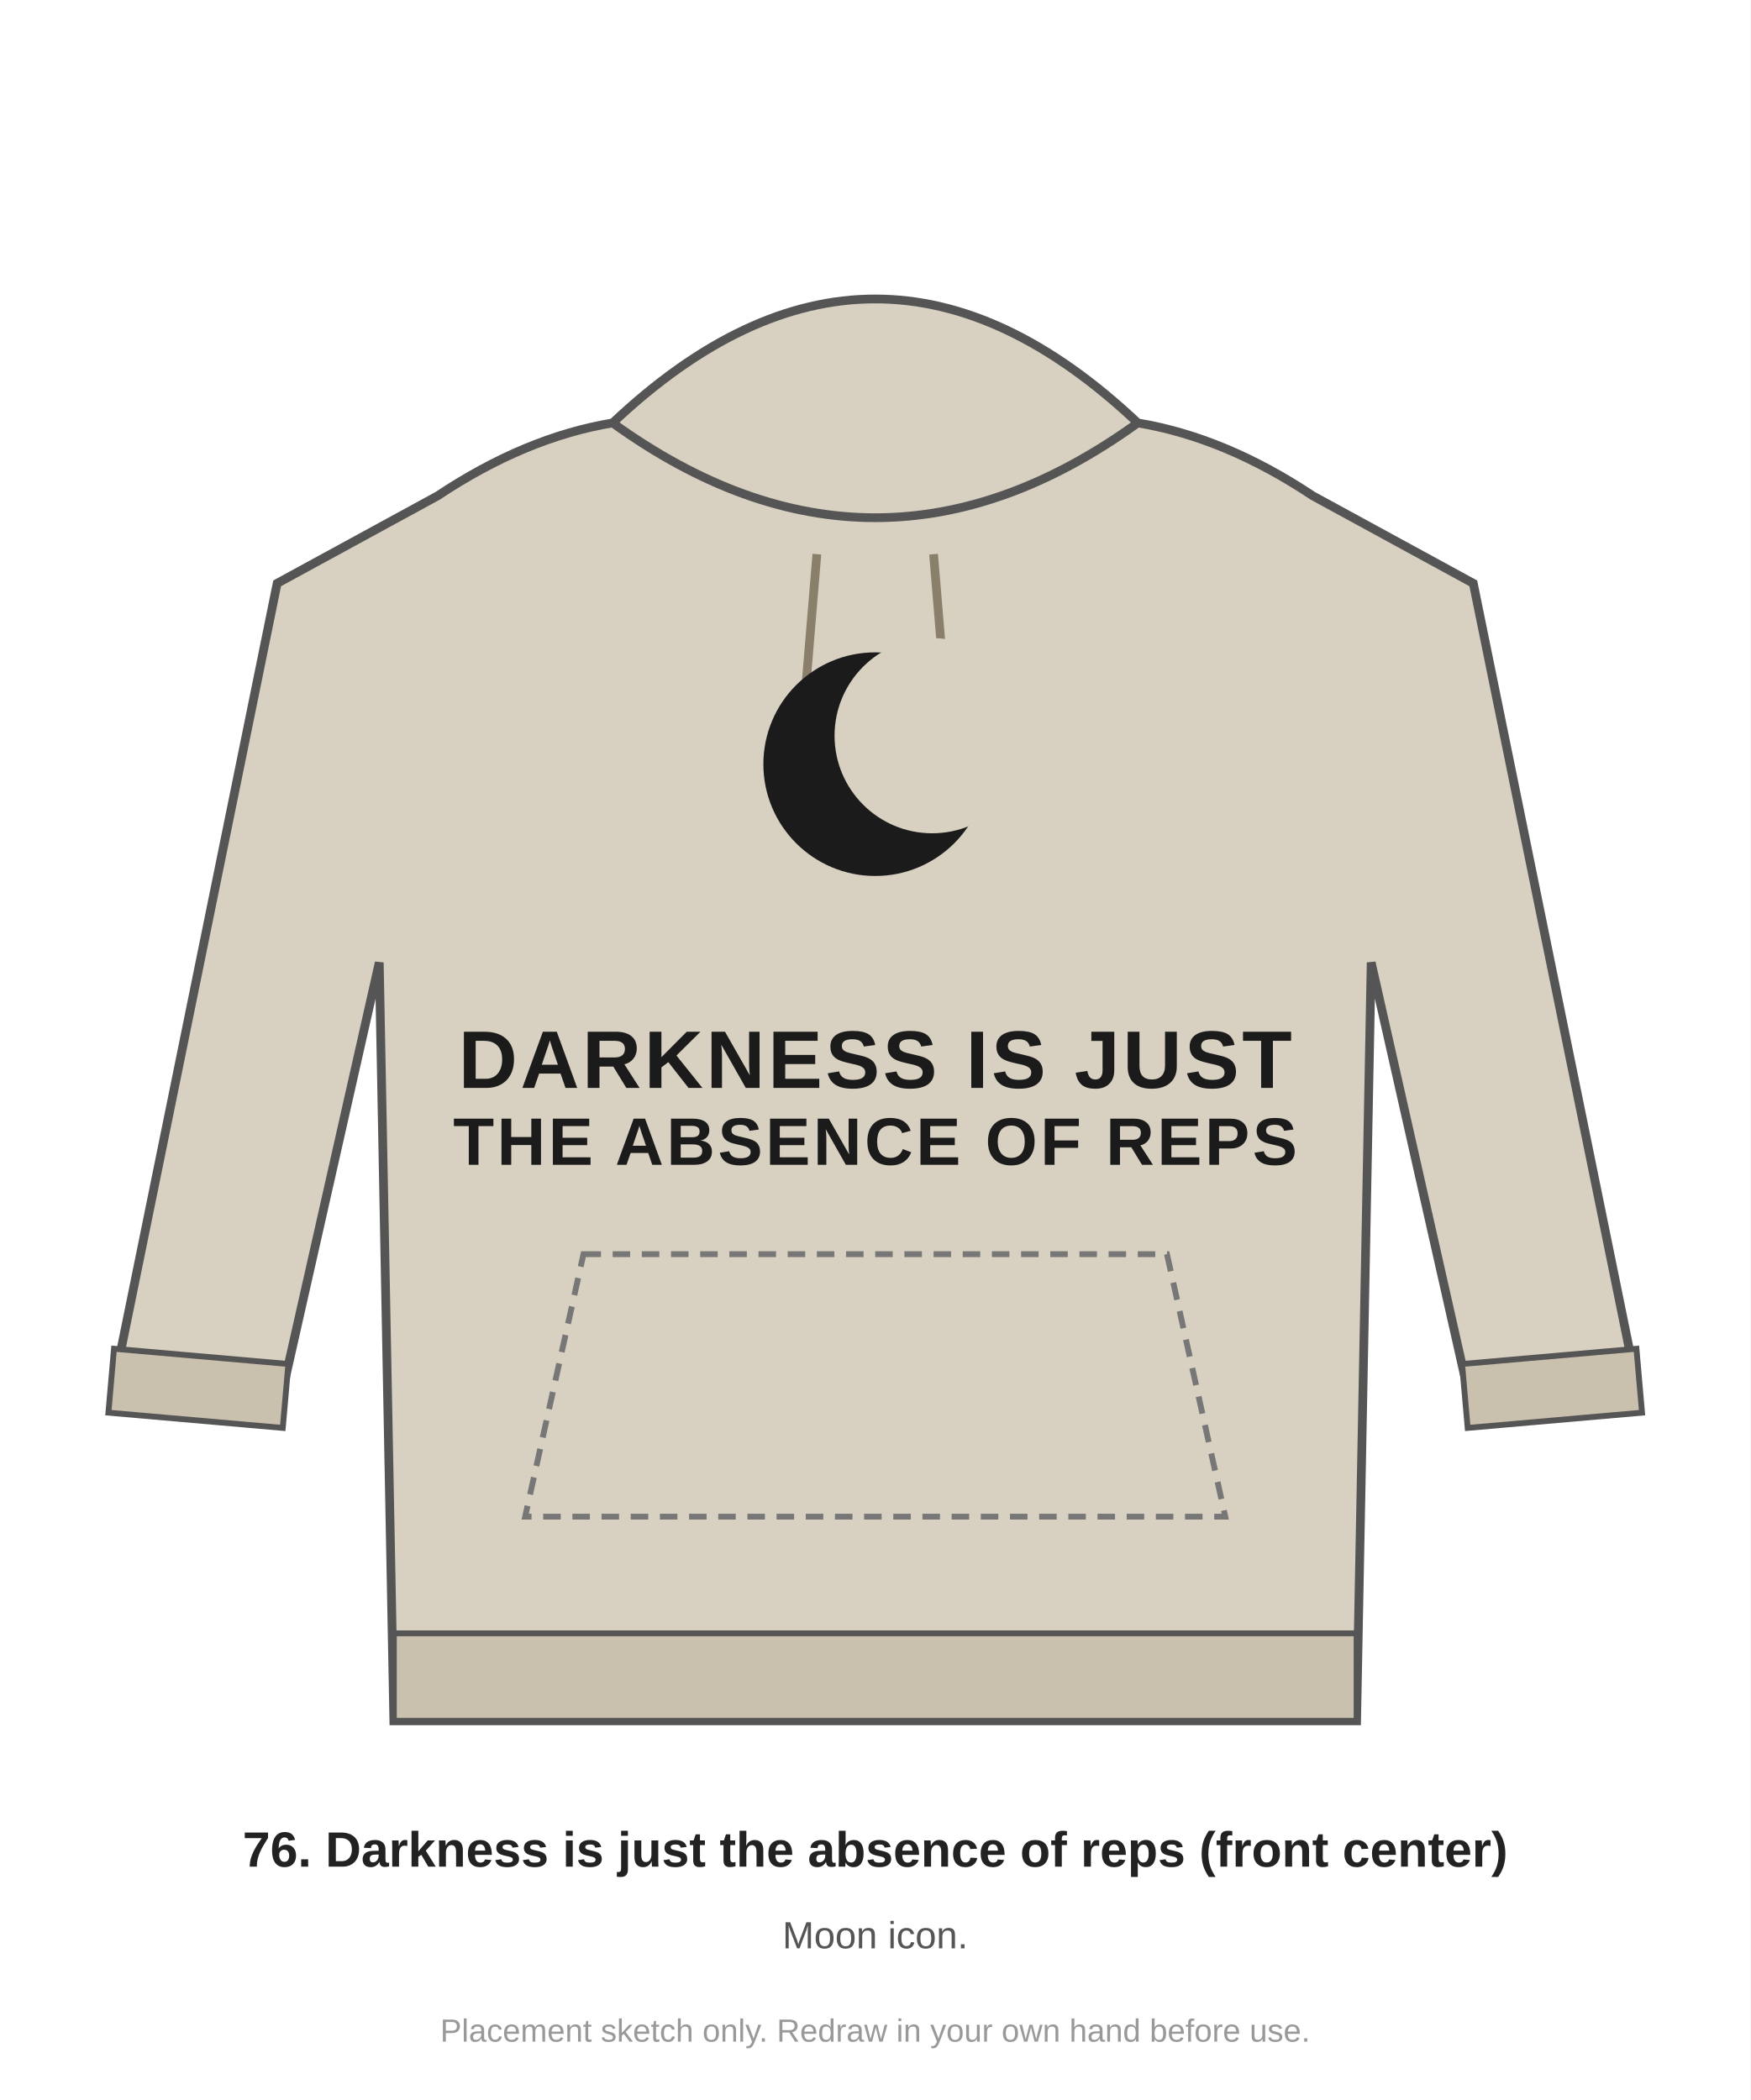
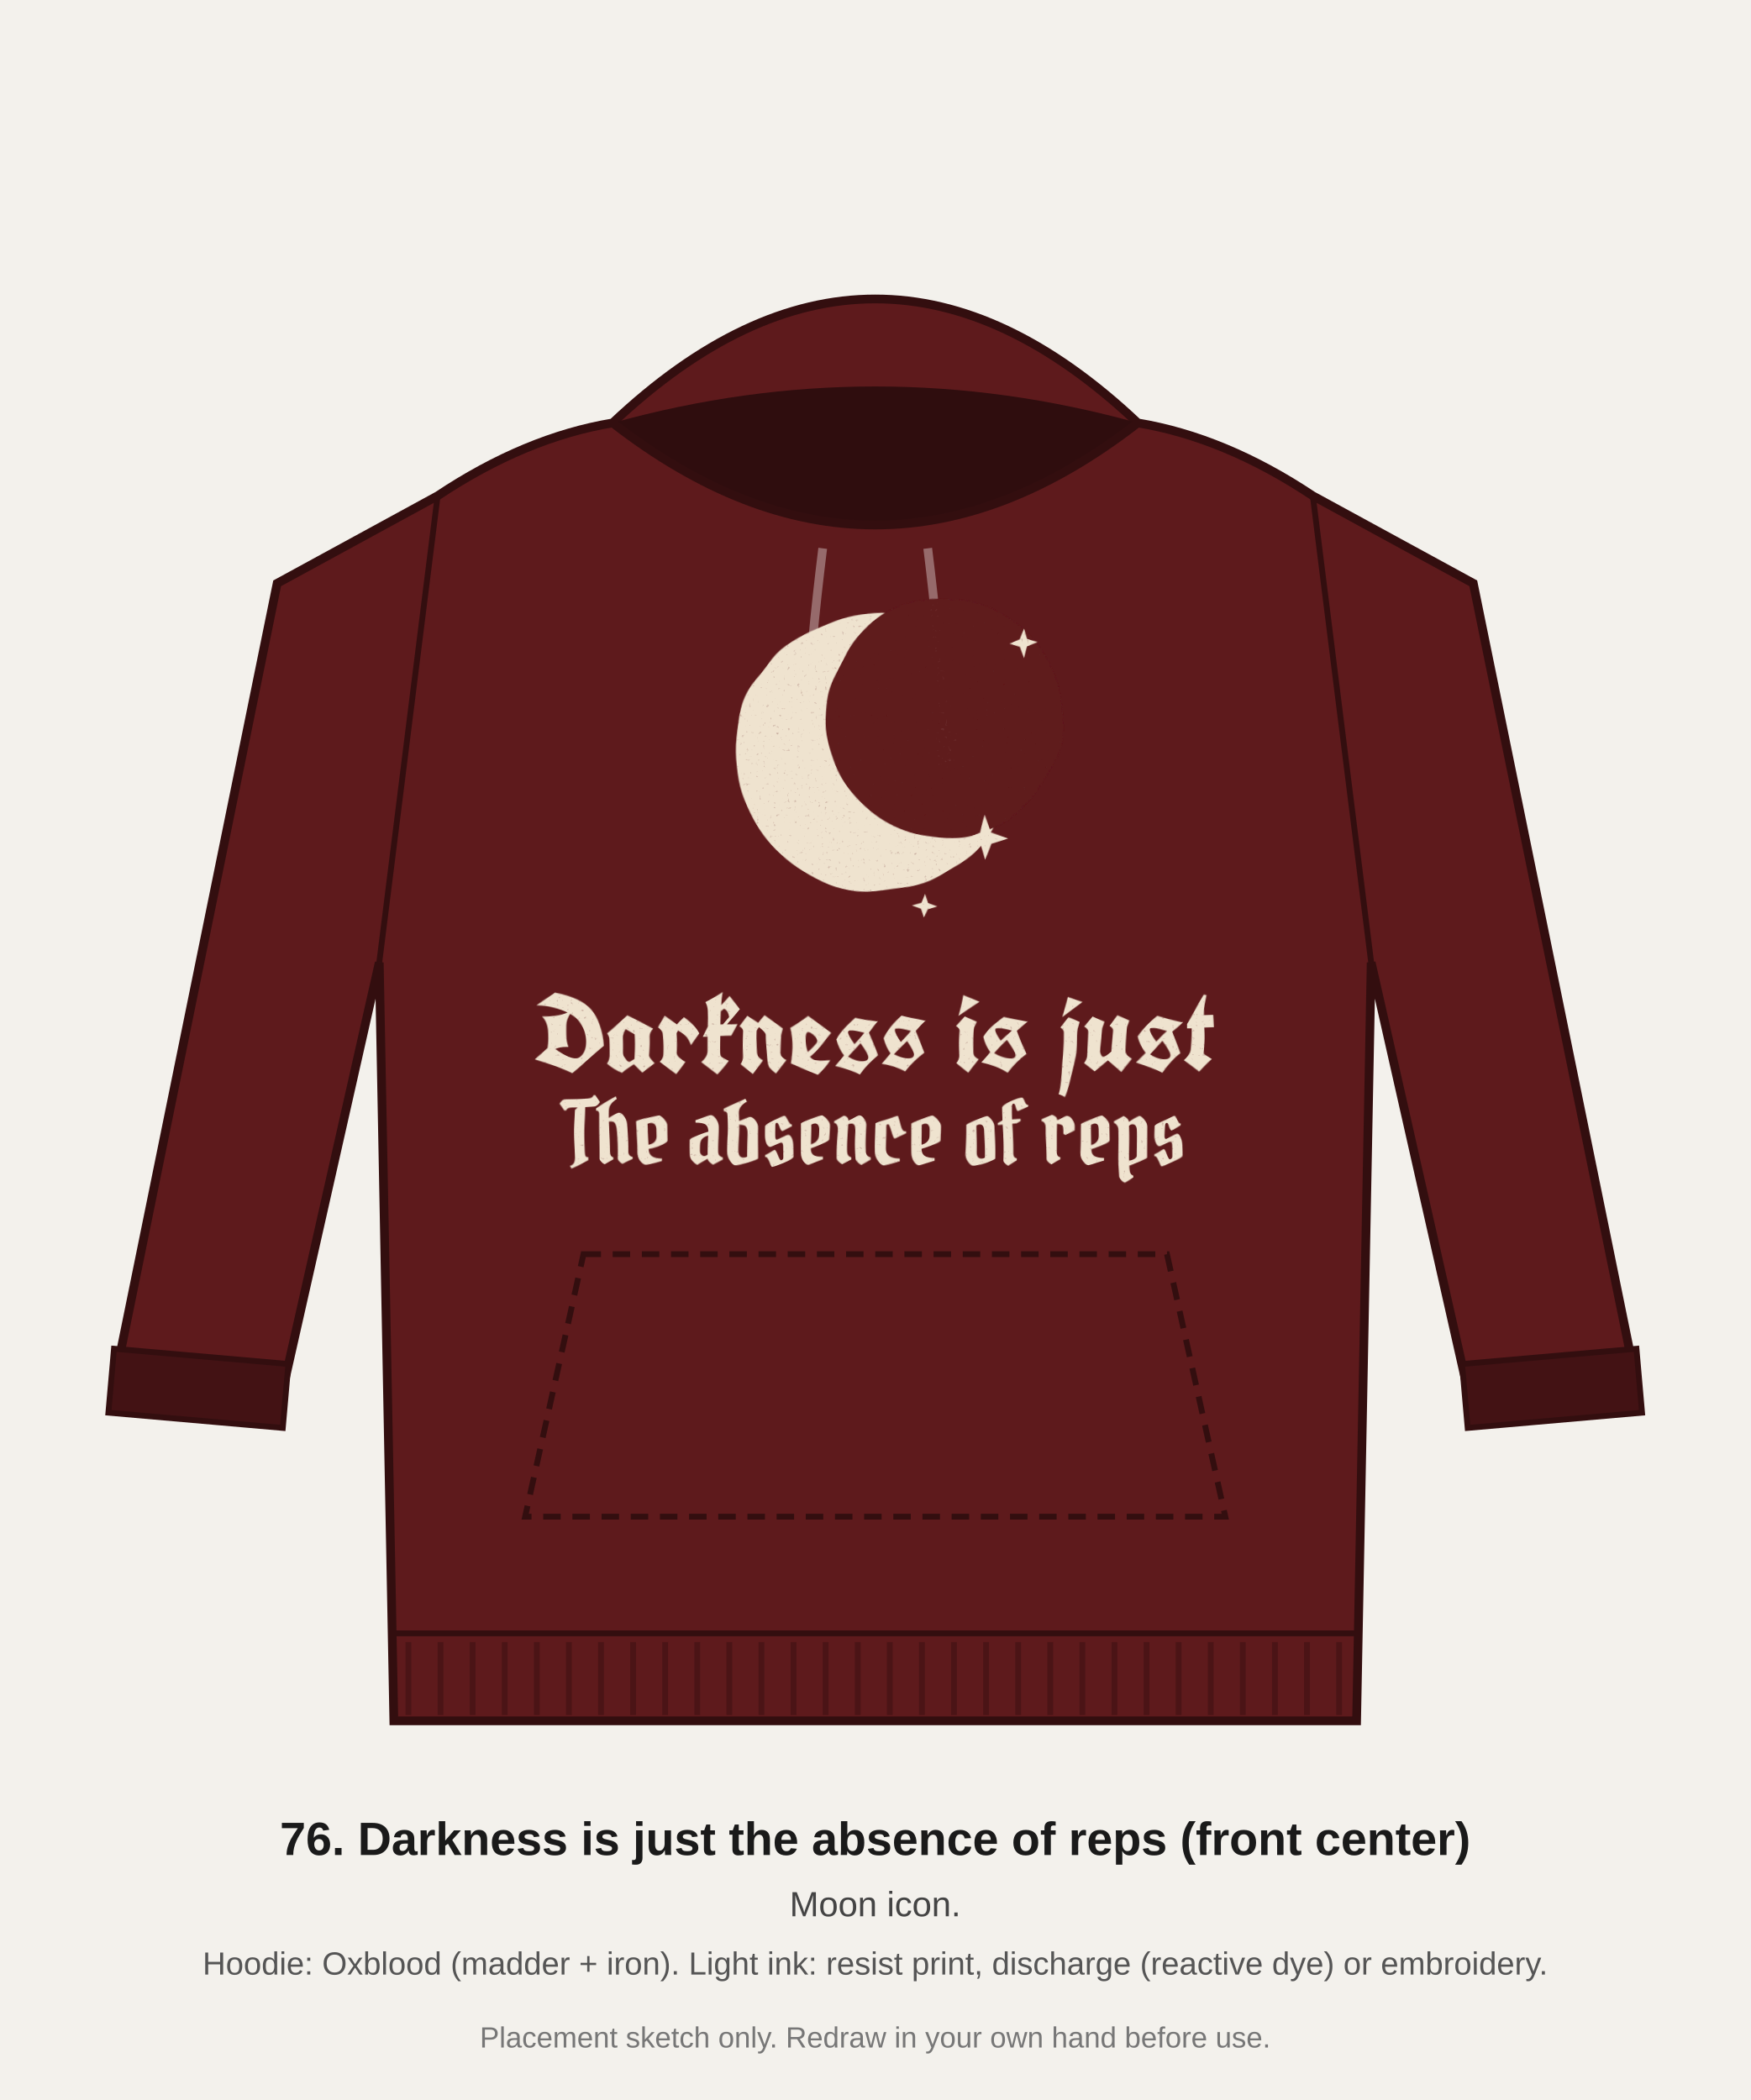
<svg xmlns="http://www.w3.org/2000/svg" viewBox="0 0 600 720" width="600" height="720" font-family="Arial, Helvetica, sans-serif">
-   <rect width="600" height="720" fill="#ffffff" />
-   <path d="M150 170 L95 200 L40 470 L95 485 L130 330 L135 590 L465 590 L470 330 L505 485 L560 470 L505 200 L450 170 Q420 150 390 145 Q300 60 210 145 Q180 150 150 170 Z" fill="#d8d0c0" stroke="#555" stroke-width="3" />
-   <path d="M210 145 Q300 210 390 145" fill="none" stroke="#555" stroke-width="3" />
-   <rect x="38" y="465" width="60" height="22" fill="#c9c0ad" stroke="#555" stroke-width="2" transform="rotate(5 68 476)" />
-   <rect x="502" y="465" width="60" height="22" fill="#c9c0ad" stroke="#555" stroke-width="2" transform="rotate(-5 532 476)" />
-   <rect x="135" y="560" width="330" height="30" fill="#c9c0ad" stroke="#555" stroke-width="2" />
-   <path d="M200 430 L400 430 L420 520 L180 520 Z" fill="none" stroke="#777" stroke-width="2" stroke-dasharray="6 4" />
-   <line x1="280" y1="190" x2="275" y2="250" stroke="#8a7f6a" stroke-width="3" />
-   <line x1="320" y1="190" x2="325" y2="250" stroke="#8a7f6a" stroke-width="3" />
-   <circle cx="300" cy="262" r="38.335" fill="#1b1b1b" />
-   <circle cx="319.516" cy="252.242" r="33.456" fill="#d8d0c0" />
-   <text x="300" y="373" text-anchor="middle" font-size="28" font-weight="900" fill="#1b1b1b" letter-spacing="1">DARKNESS IS JUST</text>
-   <text x="300" y="399.36" text-anchor="middle" font-size="23" font-weight="900" fill="#1b1b1b" letter-spacing="1">THE ABSENCE OF REPS</text>
-   <text x="300" y="640" text-anchor="middle" font-size="17" font-weight="bold" fill="#222">76. Darkness is just the absence of reps (front center)</text>
-   <text x="300" y="668" text-anchor="middle" font-size="13" fill="#555">Moon icon.</text>
-   <text x="300" y="700" text-anchor="middle" font-size="11" fill="#999">Placement sketch only. Redraw in your own hand before use.</text>
+   <defs>
+     <filter id="grunge" x="-5%" y="-5%" width="110%" height="110%">
+       <feTurbulence type="fractalNoise" baseFrequency="0.85" numOctaves="2" seed="7" result="n" />
+       <feColorMatrix in="n" type="matrix" values="0 0 0 0 0  0 0 0 0 0  0 0 0 0 0  0 0 0 -1.1 1.75" result="m" />
+       <feTurbulence type="fractalNoise" baseFrequency="0.04" numOctaves="2" seed="3" result="w" />
+       <feDisplacementMap in="SourceGraphic" in2="w" scale="2.5" result="d" />
+       <feComposite in="d" in2="m" operator="in" />
+     </filter>
+   </defs>
+   <rect width="600" height="720" fill="#f3f1ec" />
+   <path d="M150 170 L95 200 L40 470 L95 485 L130 330 L135 590 L465 590 L470 330 L505 485 L560 470 L505 200 L450 170 Q420 150 390 145 Q300 60 210 145 Q180 150 150 170 Z" fill="#5e1a1c" stroke="#330e0f" stroke-width="3" />
+   <path d="M150 170 L130 330 M450 170 L470 330 M135 560 L465 560" stroke="#330e0f" stroke-width="2" fill="none" />
+   <g stroke="#4b1416" stroke-width="2">
+     <line x1="140" y1="563" x2="140" y2="588" />
+     <line x1="151" y1="563" x2="151" y2="588" />
+     <line x1="162" y1="563" x2="162" y2="588" />
+     <line x1="173" y1="563" x2="173" y2="588" />
+     <line x1="184" y1="563" x2="184" y2="588" />
+     <line x1="195" y1="563" x2="195" y2="588" />
+     <line x1="206" y1="563" x2="206" y2="588" />
+     <line x1="217" y1="563" x2="217" y2="588" />
+     <line x1="228" y1="563" x2="228" y2="588" />
+     <line x1="239" y1="563" x2="239" y2="588" />
+     <line x1="250" y1="563" x2="250" y2="588" />
+     <line x1="261" y1="563" x2="261" y2="588" />
+     <line x1="272" y1="563" x2="272" y2="588" />
+     <line x1="283" y1="563" x2="283" y2="588" />
+     <line x1="294" y1="563" x2="294" y2="588" />
+     <line x1="305" y1="563" x2="305" y2="588" />
+     <line x1="316" y1="563" x2="316" y2="588" />
+     <line x1="327" y1="563" x2="327" y2="588" />
+     <line x1="338" y1="563" x2="338" y2="588" />
+     <line x1="349" y1="563" x2="349" y2="588" />
+     <line x1="360" y1="563" x2="360" y2="588" />
+     <line x1="371" y1="563" x2="371" y2="588" />
+     <line x1="382" y1="563" x2="382" y2="588" />
+     <line x1="393" y1="563" x2="393" y2="588" />
+     <line x1="404" y1="563" x2="404" y2="588" />
+     <line x1="415" y1="563" x2="415" y2="588" />
+     <line x1="426" y1="563" x2="426" y2="588" />
+     <line x1="437" y1="563" x2="437" y2="588" />
+     <line x1="448" y1="563" x2="448" y2="588" />
+     <line x1="459" y1="563" x2="459" y2="588" />
+   </g>
+   <rect x="38" y="465" width="60" height="22" fill="#431214" stroke="#330e0f" stroke-width="2" transform="rotate(5 68 476)" />
+   <rect x="502" y="465" width="60" height="22" fill="#431214" stroke="#330e0f" stroke-width="2" transform="rotate(-5 532 476)" />
+   <path d="M210 145 Q300 215 390 145 Q300 120 210 145 Z" fill="#2f0d0e" />
+   <path d="M210 145 Q300 215 390 145" fill="none" stroke="#330e0f" stroke-width="3" />
+   <path d="M200 430 L400 430 L420 520 L180 520 Z" fill="none" stroke="#330e0f" stroke-width="2" stroke-dasharray="6 4" />
+   <path d="M282 188 Q278 220 276 252 M318 188 Q322 220 324 252" stroke="#966a6b" stroke-width="3" fill="none" />
+   <rect x="272" y="250" width="7" height="13" fill="#966a6b" />
+   <rect x="321" y="250" width="7" height="13" fill="#966a6b" />
+   <g filter="url(#grunge)">
+     <circle cx="300.0" cy="258.0" r="47.6" fill="#efe3cf" />
+     <circle cx="323.8" cy="246.1" r="40.8" fill="#5e1a1c" />
+     <path d="M337.4 279.2 L339.3 285.0 L345.0 286.9 L339.3 288.8 L337.4 294.5 L335.5 288.8 L329.8 286.9 L335.5 285.0 Z" fill="#efe3cf" />
+     <path d="M351.0 215.5 L352.3 219.3 L356.1 220.6 L352.3 221.9 L351.0 225.7 L349.7 221.9 L345.9 220.6 L349.7 219.3 Z" fill="#efe3cf" />
+     <path d="M317.0 306.4 L318.1 309.6 L321.2 310.7 L318.1 311.8 L317.0 314.9 L315.9 311.8 L312.8 310.7 L315.9 309.6 Z" fill="#efe3cf" />
+     <path d="M187.6 359.2Q187.8 357.5 187.8 355.9Q187.8 354.3 187.7 353Q187.4 350.1 185.7 348.4Q190.1 348.2 194 346.6Q190 344.6 184.4 344.6Q184.1 344.6 183.8 344.6L189.9 340Q198.4 341.3 202.6 346.1Q206.7 350.8 207 358.6L196.1 367.9Q190.8 365.3 183.6 363.5ZM194.9 347.1Q194.3 348.1 194 349.1Q193.7 350.1 193.7 351Q193.7 351.9 193.7 353.2Q193.7 354.6 193.8 355.8Q193.9 357 194.5 358.6Q194.1 358.6 193.7 358.6Q191.8 358.6 190.1 359.4Q194.6 362.6 197.1 362.6Q198.1 362.6 198.8 362Q200.9 360.3 200.9 357Q200.9 354 199.3 351.4Q197.8 348.8 194.9 347.1ZM208.2 354.4 215.4 348.5 223.6 352.4Q222.2 353.6 222.2 355.2L222.1 361.4Q222.1 362 222.8 362.8Q223.4 363.6 224 364.1L220.3 367.9L217.4 365Q216.3 365.8 215.3 366.5Q214.2 367.2 213.4 368Q210.6 366.9 208.2 364.8Q208.9 363.9 209 362.2L208.9 356.6Q208.9 356.5 208.9 356.5Q208.9 355.4 208.2 354.4ZM214.6 353Q213.5 354.6 213.5 355.9V360.4Q213.5 361.8 214 362.4Q214.4 363 214.8 363.5Q215.1 364 215.9 364.2L217.5 363.1V354.6ZM232 351.2 234.4 348.7Q238.1 351.3 239.4 354L236.4 357.9Q235.9 356.5 235.1 355.3Q234.2 354.2 232.2 353.1L231.6 353.9L231.2 360.2Q231.2 361.2 232.5 362.2Q233.8 363.3 234.5 363.6L231.4 367.9L225.6 363.5Q226.7 362.2 226.7 360.9L226.7 353.8Q226.6 352.9 225.3 352L228.1 348.5ZM249.8 363.7Q246.6 367.2 245.7 368.2Q242.5 365.8 240.2 364Q242.2 362.3 242.3 360.3L242.3 355.2H240.6L242.4 351.8L242.4 349Q242.4 347.8 242.3 346.2Q242.2 344.5 241.5 343.3L247.6 340Q247.1 341.9 247 344.4L250 341.4L253.6 346L249.2 351.2H252.9L250.8 355.2H246.9L246.8 360.4Q246.8 361.8 247.1 362.1Q247.3 362.5 249.8 363.7ZM246.9 346.6Q246.9 347.3 246.9 348.1V351.2H247.8L249.9 348.7Q249.5 346.3 248 345.7ZM260.4 351.2 262.5 348.5 268.4 352.7 267.9 354.9 267.6 360.9Q267.6 361 267.6 361Q267.6 361.9 268.2 362.5Q268.8 363.1 269.5 363.4L265.8 367.9Q264.4 366.8 263.7 366Q262.9 365.2 262.9 362.6Q262.9 362.4 262.9 362.2L263 355.3Q263 354.5 260.7 352.7L259.9 353.9L259.6 360.9Q259.6 361 259.6 361Q259.6 361.9 260.1 362.5Q260.7 363.1 261.4 363.4L257.7 367.9L253.8 364.8Q254.8 363.5 254.8 362.2L255 353.8Q255 352.9 253.6 352L256.4 348.5ZM279.7 367.9 270.9 364.4Q271.4 361.6 271.4 358.6Q271.4 355.6 270.8 352.3L277.2 348.5V348.5L277.2 348.5H277.2L284.5 353.7L276.9 361.6Q277.7 362.5 278.6 362.6Q279.6 362.7 280.2 362.7Q280.8 362.7 281.6 362.6Q282.4 362.5 283.6 362.5Q282.6 363.9 281.7 365.2Q280.7 366.6 279.7 367.9ZM276.7 353.5Q275.6 353.5 275.6 356.4Q275.6 358.1 276.1 359.7Q276.1 359.9 276.2 360L279.2 356.9Q279.5 356.5 279.5 356.2Q279.5 355.9 279.2 355.3Q278.9 354.8 278.5 354.5Q277.4 353.5 276.7 353.5ZM285.3 364.5 288.5 361.1Q286.8 358.8 286.1 355.8Q288.3 352.1 292.7 348.5Q296.1 349.4 300.5 350.2L301 350.1L297.5 353.7L300.5 361.3Q297.1 363.9 294.2 367.9Q290.6 365.8 285.3 364.5ZM295.1 363.2Q297 363.2 297 361.9Q297 360.7 294.3 357L289.9 361.5Q292.8 363.2 295.1 363.2ZM292.2 357.3 295.8 353.6Q292.6 352.7 291.5 352.7Q290.4 352.7 290.3 352.9Q290.1 353.1 290.1 353.3Q290.1 354.4 292.2 357.3ZM302 364.5 305.2 361.1Q303.4 358.8 302.7 355.8Q304.9 352.1 309.3 348.5Q312.7 349.4 317.2 350.2L317.6 350.1L314.1 353.7L317.2 361.3Q313.7 363.9 310.8 367.9Q307.2 365.8 302 364.5ZM311.8 363.2Q313.6 363.2 313.6 361.9Q313.6 360.7 311 357L306.5 361.5Q309.4 363.2 311.8 363.2ZM308.8 357.3 312.4 353.6Q309.2 352.7 308.1 352.7Q307 352.7 306.9 352.9Q306.8 353.1 306.8 353.3Q306.8 354.4 308.8 357.3ZM327.9 352 330.7 348.5 334.9 350.4Q334.7 351.2 334.4 351.9Q334.1 352.6 334.1 353.4L333.9 360.9Q333.9 361 333.9 361.1Q333.9 362 334.4 362.5Q335 363.1 335.7 363.4L332 367.9L328.1 364.8Q329.2 363.5 329.2 362.2L329.3 353.8Q329.3 352.9 327.9 352ZM328.5 348.3 330 341 335.5 343.2ZM336.6 364.5 339.8 361.1Q338.1 358.8 337.4 355.8Q339.6 352.1 343.9 348.5Q347.4 349.4 351.8 350.2L352.3 350.1L348.8 353.7L351.8 361.3Q348.4 363.9 345.5 367.9Q341.9 365.8 336.6 364.5ZM346.4 363.2Q348.3 363.2 348.3 361.9Q348.3 360.7 345.6 357L341.2 361.5Q344 363.2 346.4 363.2ZM343.5 357.3 347.1 353.6Q343.9 352.7 342.8 352.7Q341.7 352.7 341.5 352.9Q341.4 353.1 341.4 353.3Q341.4 354.4 343.5 357.3ZM363.2 352 366 348.5 370.1 350.4Q369.9 351.2 369.7 351.9Q369.4 352.6 369.3 353.8Q369.2 355 369.2 356.7Q369.2 358.4 369.1 360Q369.1 361.6 368.3 365.2Q367.4 368.9 364.6 375.8Q364 375.3 362.6 374.9Q363.8 370.6 364.1 366Q364.4 361.5 364.5 357L364.5 353.8Q364.5 352.9 363.2 352ZM363.7 348.3 365.2 341 370.7 343.2ZM380.6 352 383.4 348.5 387.6 350.4Q387.3 351.2 387.1 351.9Q386.8 352.6 386.8 353.4L386.5 360.9Q386.5 361 386.5 361Q386.5 361.9 387.1 362.5Q387.7 363.1 388.4 363.4L384.7 367.9L380.6 364.4L375.8 367.9L371.9 364.8Q373 363.5 373 362.2L373.1 353.8Q373.1 352.9 371.7 352L374.5 348.5L378.7 350.4Q378.5 351.2 378.2 351.9Q377.9 352.6 377.9 353.4L377.7 360.9Q377.7 361.8 378.4 362.8Q378.6 363.1 379 363.1Q379.9 363.1 381.8 361.4L382 353.8Q382 352.9 380.6 352ZM389.6 364.5 392.8 361.1Q391.1 358.8 390.4 355.8Q392.6 352.1 396.9 348.5Q400.4 349.4 404.8 350.2L405.3 350.1L401.8 353.7L404.8 361.3Q401.4 363.9 398.5 367.9Q394.8 365.8 389.6 364.5ZM399.4 363.2Q401.3 363.2 401.3 361.9Q401.3 360.7 398.6 357L394.2 361.5Q397 363.2 399.4 363.2ZM396.5 357.3 400.1 353.6Q396.8 352.7 395.8 352.7Q394.7 352.7 394.5 352.9Q394.4 353.1 394.4 353.3Q394.4 354.4 396.5 357.3ZM415.7 363.4 411.5 367.9Q410.2 366.9 408.8 365.8Q407.4 364.8 406.1 363.8Q408.1 362 408.2 360L408.2 352.3H406.6V350.8Q409.1 347.2 413 341.4L414 341.6Q413.5 343.6 413.2 344.9Q412.9 346.2 412.8 348.2H416.1V352.2H412.7L412.7 360.1Q412.7 361.5 413 361.7Q413.2 361.8 415.7 363.4Z" fill="#efe3cf" />
+     <path d="M197 396.4V380.5L197.9 379.6H196Q194.2 379.6 194 380.6H193.3L191.6 378.2Q192 377.6 192.5 377.1Q193.1 376.7 193.7 376.7H201.6Q203.4 376.7 203.6 375.7H204.3L206 378.2Q205.7 378.7 205.1 379.2Q204.5 379.6 204 379.6H200.6V394.9Q200.6 396 200.8 396.5Q201.1 396.9 201.8 396.9V397.9L195.7 400.5L195.2 399.5Q195.9 399.5 196.5 398.7Q197 398 197 396.4ZM205.8 397.5V382.6Q205.8 381.8 205.5 381.5Q205.3 381.1 204.6 381.1V380.3Q208.5 378.2 211.6 376.4L212 377.4Q211.7 377.5 211.2 378Q210.7 378.4 210.3 378.9Q209.4 380 209.4 381.4V384Q212.5 382.4 213 382.4Q214 382.4 214.8 383.6Q215.7 384.8 215.7 386.2V395.1Q215.7 396.7 217.2 397V397.7L213.9 399.5Q213.2 399.2 212.7 398.6Q212.1 398 212.1 397.5V388.8Q212.1 385.8 211 385.4Q210.5 385.2 209.4 385.2V395.1Q209.4 396.9 210.6 397.1V397.8L207.6 399.5Q206.9 399.2 206.4 398.6Q205.8 398 205.8 397.5ZM226 382.4Q226.2 382.4 226.8 382.9Q227.4 383.3 228 384.2Q228.6 385 228.6 385.8V390.8Q228.6 391.3 227 392.1Q225.4 392.9 223.9 393.4Q222.4 393.9 222.3 393.9Q222.3 396.2 224.3 396.7Q225.3 397 226.7 397V397.9Q221.8 399.5 221.5 399.5Q220.6 399.5 219.6 398.2Q218.7 396.9 218.7 395.2V385.2Q218.7 384.9 222.1 383.7Q225.5 382.4 226 382.4ZM222.3 385.6V392.5Q225 391.8 225 389.3V387.2Q225 386.3 224.6 385.7Q224.2 385.2 223.6 385.2Q223 385.2 222.3 385.6ZM246.4 386.4V394.9Q246.4 396 246.8 396.4Q247.2 396.8 247.9 397V397.7L244.6 399.5Q244 399.2 243.4 398.6Q242.8 398 242.8 397.5L239.1 399.5Q239 399.4 238.8 399.3Q238.6 399.2 238.2 398.9Q237.8 398.5 237.4 398.1Q236.5 397.2 236.5 395.9V391Q236.5 390.5 238.1 389.8Q239.7 389 241.2 388.5L242.8 388Q242.8 386.3 241.9 385.6Q241 384.9 238.4 384.9V384.1Q243.1 382.4 243.7 382.4Q244.6 382.4 245.5 383.7Q246.4 385 246.4 386.4ZM242.8 396.1V389.4Q242.1 389.6 241.7 389.8Q241.3 390 240.9 390.4Q240.1 391.1 240.1 392.9V394.8Q240.1 395.6 240.6 396.1Q241.1 396.6 241.6 396.6Q242.2 396.6 242.8 396.1ZM253 394.1Q253 396.7 254.4 396.7Q255.1 396.7 255.8 396.3V388.8Q255.8 385.8 254.7 385.4Q254.2 385.2 253 385.2ZM249.4 395.1V382.6Q249.4 381.8 249.2 381.5Q248.9 381.1 248.2 381.1V380.3Q252.1 378.2 255.2 376.4L255.7 377.4Q255.4 377.5 254.8 378Q254.3 378.4 253.9 378.9Q253 380 253 381.4V384Q256.1 382.4 256.6 382.4Q257.4 382.4 258.4 383.6Q259.4 384.9 259.4 386.2V396.7Q259.4 397 256.1 398.3Q252.8 399.5 252 399.5Q251.2 399.5 250.3 398.1Q249.4 396.8 249.4 395.1ZM263.7 392.9Q263 392.9 262.4 391.8Q261.9 390.6 261.9 389V385.8Q261.9 385.2 265 383.8Q268.2 382.4 268.7 382.4Q268.9 382.4 269.2 382.7Q269.4 383 269.5 383.2Q269.6 383.4 269.9 383.9Q270.1 384.4 270.3 384.6Q270.7 385.4 271.3 385.4V386Q270.8 386.2 270 386.6Q268.1 387.6 268 387.6Q267.5 387.6 267 386.2Q266.5 384.7 266 384.7Q265.5 384.7 265.5 385.6V389.3Q265.5 390.5 266 390.5Q266.2 390.5 267.9 389.7Q269.6 388.9 270 388.9Q270.7 388.9 271.3 390.1Q271.8 391.2 271.8 393.1V396.4Q271.8 397 268.4 398.4Q265 399.8 264.4 399.8Q264.2 399.8 264 399.4Q263.8 399.1 263.5 398.3Q263.2 397.5 262.8 396.9Q262.4 396.2 261.8 396.2V395.6Q262.3 395.4 263.1 395Q265 393.9 265.2 393.9Q265.6 393.9 266.3 395.7Q267 397.5 267.4 397.5Q267.7 397.5 268 397.2Q268.2 397 268.2 396.6V392.8Q268.2 391.5 267.5 391.5Q267.2 391.5 265.6 392.2Q263.9 392.9 263.7 392.9ZM281.8 382.4Q282 382.4 282.6 382.9Q283.2 383.3 283.8 384.2Q284.4 385 284.4 385.8V390.8Q284.4 391.3 282.8 392.1Q281.2 392.9 279.7 393.4Q278.2 393.9 278.1 393.9Q278.1 396.2 280.1 396.7Q281.1 397 282.5 397V397.9Q277.6 399.5 277.3 399.5Q276.4 399.5 275.4 398.2Q274.5 396.9 274.5 395.2V385.2Q274.5 384.9 277.9 383.7Q281.3 382.4 281.8 382.4ZM278.1 385.6V392.5Q280.8 391.8 280.8 389.3V387.2Q280.8 386.3 280.4 385.7Q280 385.2 279.4 385.2Q278.8 385.2 278.1 385.6ZM287.2 397.5V387.3Q287.2 386.3 286.8 385.6Q286.4 384.9 285.8 384.9V384.2Q286 384.2 289 382.4Q289.3 382.4 289.6 382.5Q289.9 382.6 290.4 383.1Q290.8 383.6 290.8 384.2Q291 384.1 291.9 383.7Q294.1 382.4 294.5 382.4Q295.5 382.4 296.3 383.7Q297.1 384.9 297.1 386V395.1Q297.1 396.7 298.6 397V397.7L295.3 399.5Q294.7 399.2 294.1 398.6Q293.5 398 293.5 397.5V388.8Q293.5 387.1 293.2 386.2Q292.8 385.3 291.8 385.3L290.8 385.5V395.1Q290.8 396.9 292.1 397.1V397.8L289 399.5Q288.4 399.2 287.8 398.6Q287.2 398 287.2 397.5ZM304.3 385.3Q304 385.3 303.7 385.6V393.9Q303.7 396.2 305.7 396.7Q306.7 397 308.2 397V397.9Q303.2 399.5 302.9 399.5Q302 399.5 301.1 398.2Q300.1 396.9 300.1 395.2V385.2Q300.1 384.9 303.6 383.7Q307 382.4 307.5 382.4Q307.7 382.4 307.9 383.3Q308.2 384.1 308.5 385.4Q308.8 386.6 309.2 387.2Q309.5 387.8 310.5 387.8V388.4Q309.8 388.7 308.2 389.4Q306.7 390.2 306.5 390.2Q306.1 390.2 305.4 387.8Q304.7 385.3 304.3 385.3ZM319.6 382.4Q319.8 382.4 320.4 382.9Q321 383.3 321.6 384.2Q322.2 385 322.2 385.8V390.8Q322.2 391.3 320.6 392.1Q319 392.9 317.5 393.4Q316 393.9 315.9 393.9Q315.9 396.2 317.9 396.7Q318.9 397 320.3 397V397.9Q315.4 399.5 315 399.5Q314.1 399.5 313.2 398.2Q312.3 396.9 312.3 395.2V385.2Q312.3 384.9 315.7 383.7Q319.1 382.4 319.6 382.4ZM315.9 385.6V392.5Q318.6 391.8 318.6 389.3V387.2Q318.6 386.3 318.2 385.7Q317.8 385.2 317.2 385.2Q316.6 385.2 315.9 385.6ZM330.7 395.1V385.2Q330.7 384.9 334.1 383.7Q337.6 382.4 338.1 382.4Q338.6 382.4 339.6 383.6Q340.6 384.9 340.6 385.9V396.7Q340.6 396.9 337.4 398.2Q334.1 399.5 333.3 399.5Q332.6 399.5 331.7 398.2Q330.7 396.9 330.7 395.1ZM335.8 396.7Q336.4 396.7 337 396.3V387.4Q337 385.2 335.5 385.2Q334.9 385.2 334.3 385.6V394.5Q334.3 396.7 335.8 396.7ZM343.6 379.8Q343.6 379.2 346.7 377.8Q349.8 376.4 350.4 376.4Q350.7 376.4 350.8 376.7Q351 376.9 351.1 377.1L351.3 377.6Q351.5 378 351.7 378.4Q352.1 379.1 352.7 379.1V379.7Q352.3 379.9 351.4 380.4Q349.6 381.4 349.4 381.4Q349 381.4 348.6 380.1Q348.2 378.7 347.8 378.7Q347.2 378.7 347.2 379.6V384.1H350.3V384.8L348.8 385.5H347.2V395.1Q347.2 396.9 348.5 397.1V397.8L345.4 399.5Q344.8 399.2 344.2 398.6Q343.6 398 343.6 397.5V385.5H341.8V384.9L343.6 384.1ZM357.5 384.2 360.8 382.4Q361 382.5 361.3 382.6Q361.6 382.7 362.1 383.1Q362.5 383.6 362.5 384.2Q362.7 384.2 364 383.3Q365.2 382.4 365.6 382.4Q366.6 382.4 367.4 383.7Q368.2 384.9 368.2 386V387.4L365.2 389.2L364.6 388.8Q364.6 386.2 364.2 385.9Q363.6 385.5 362.5 385.5V395.1Q362.5 396.9 363.8 397.1V397.8L360.7 399.5Q360.1 399.2 359.5 398.6Q358.9 398 358.9 397.5V387.5Q358.9 386.2 358.5 385.5Q358 384.9 357.5 384.9ZM377.7 382.4Q377.8 382.4 378.4 382.9Q379 383.3 379.6 384.2Q380.2 385 380.2 385.8V390.8Q380.2 391.3 378.7 392.1Q377.1 392.9 375.6 393.4Q374.1 393.9 374 393.9Q374 396.2 376 396.7Q377 397 378.4 397V397.9Q373.4 399.5 373.1 399.5Q372.2 399.5 371.3 398.2Q370.3 396.9 370.3 395.2V385.2Q370.3 384.9 373.8 383.7Q377.2 382.4 377.7 382.4ZM373.9 385.6V392.5Q376.6 391.8 376.6 389.3V387.2Q376.6 386.3 376.3 385.7Q375.9 385.2 375.3 385.2Q374.7 385.2 373.9 385.6ZM387.9 385.2Q387.3 385.2 386.7 385.7V397.6Q387.5 397.6 388.5 397.1Q389.4 396.6 389.4 396V387.4Q389.4 385.2 387.9 385.2ZM383.1 402.8V387Q383.1 386.3 382.7 385.7Q382.3 385 381.7 384.9V384.3Q381.9 384.2 384.9 382.4Q385.6 382.7 386.2 383.3Q386.7 383.9 386.7 384.4Q389.9 382.4 390.5 382.4Q390.7 382.4 391.3 382.9Q391.9 383.4 392.4 384.2Q393 385.1 393 386.1V396.7Q393 396.9 390.4 398Q387.7 399 386.7 399.3V400.4Q386.7 402.2 387.9 402.5V403.1L384.9 404.8Q384.2 404.6 383.7 404Q383.1 403.3 383.1 402.8ZM397.4 392.9Q396.6 392.9 396.1 391.8Q395.5 390.6 395.5 389V385.8Q395.5 385.2 398.7 383.8Q401.8 382.4 402.3 382.4Q402.6 382.4 402.8 382.7Q403 383 403.1 383.2Q403.3 383.4 403.5 383.9Q403.8 384.4 403.9 384.6Q404.3 385.4 404.9 385.4V386Q404.5 386.2 403.7 386.6Q401.8 387.6 401.6 387.6Q401.2 387.6 400.6 386.2Q400.1 384.7 399.7 384.7Q399.1 384.7 399.1 385.6V389.3Q399.1 390.5 399.7 390.5Q399.8 390.5 401.5 389.7Q403.3 388.9 403.6 388.9Q404.4 388.9 404.9 390.1Q405.5 391.2 405.5 393.1V396.4Q405.5 397 402 398.4Q398.6 399.8 398.1 399.8Q397.9 399.8 397.7 399.4Q397.5 399.1 397.2 398.3Q396.8 397.5 396.5 396.9Q396.1 396.2 395.5 396.2V395.6Q396 395.4 396.8 395Q398.7 393.9 398.8 393.9Q399.3 393.9 399.9 395.7Q400.6 397.5 401 397.5Q401.3 397.5 401.6 397.2Q401.9 397 401.9 396.6V392.8Q401.9 391.5 401.1 391.5Q400.9 391.5 399.2 392.2Q397.6 392.9 397.4 392.9Z" fill="#efe3cf" />
+   </g>
+   <text x="300" y="636" text-anchor="middle" font-size="16" font-weight="bold" fill="#1a1a1a">76. Darkness is just the absence of reps (front center)</text>
+   <text x="300" y="657" text-anchor="middle" font-size="12" fill="#444">Moon icon.</text>
+   <text x="300" y="677" text-anchor="middle" font-size="11" fill="#555">Hoodie: Oxblood (madder + iron). Light ink: resist print, discharge (reactive dye) or embroidery.</text>
+   <text x="300" y="702" text-anchor="middle" font-size="10" fill="#777">Placement sketch only. Redraw in your own hand before use.</text>
</svg>
